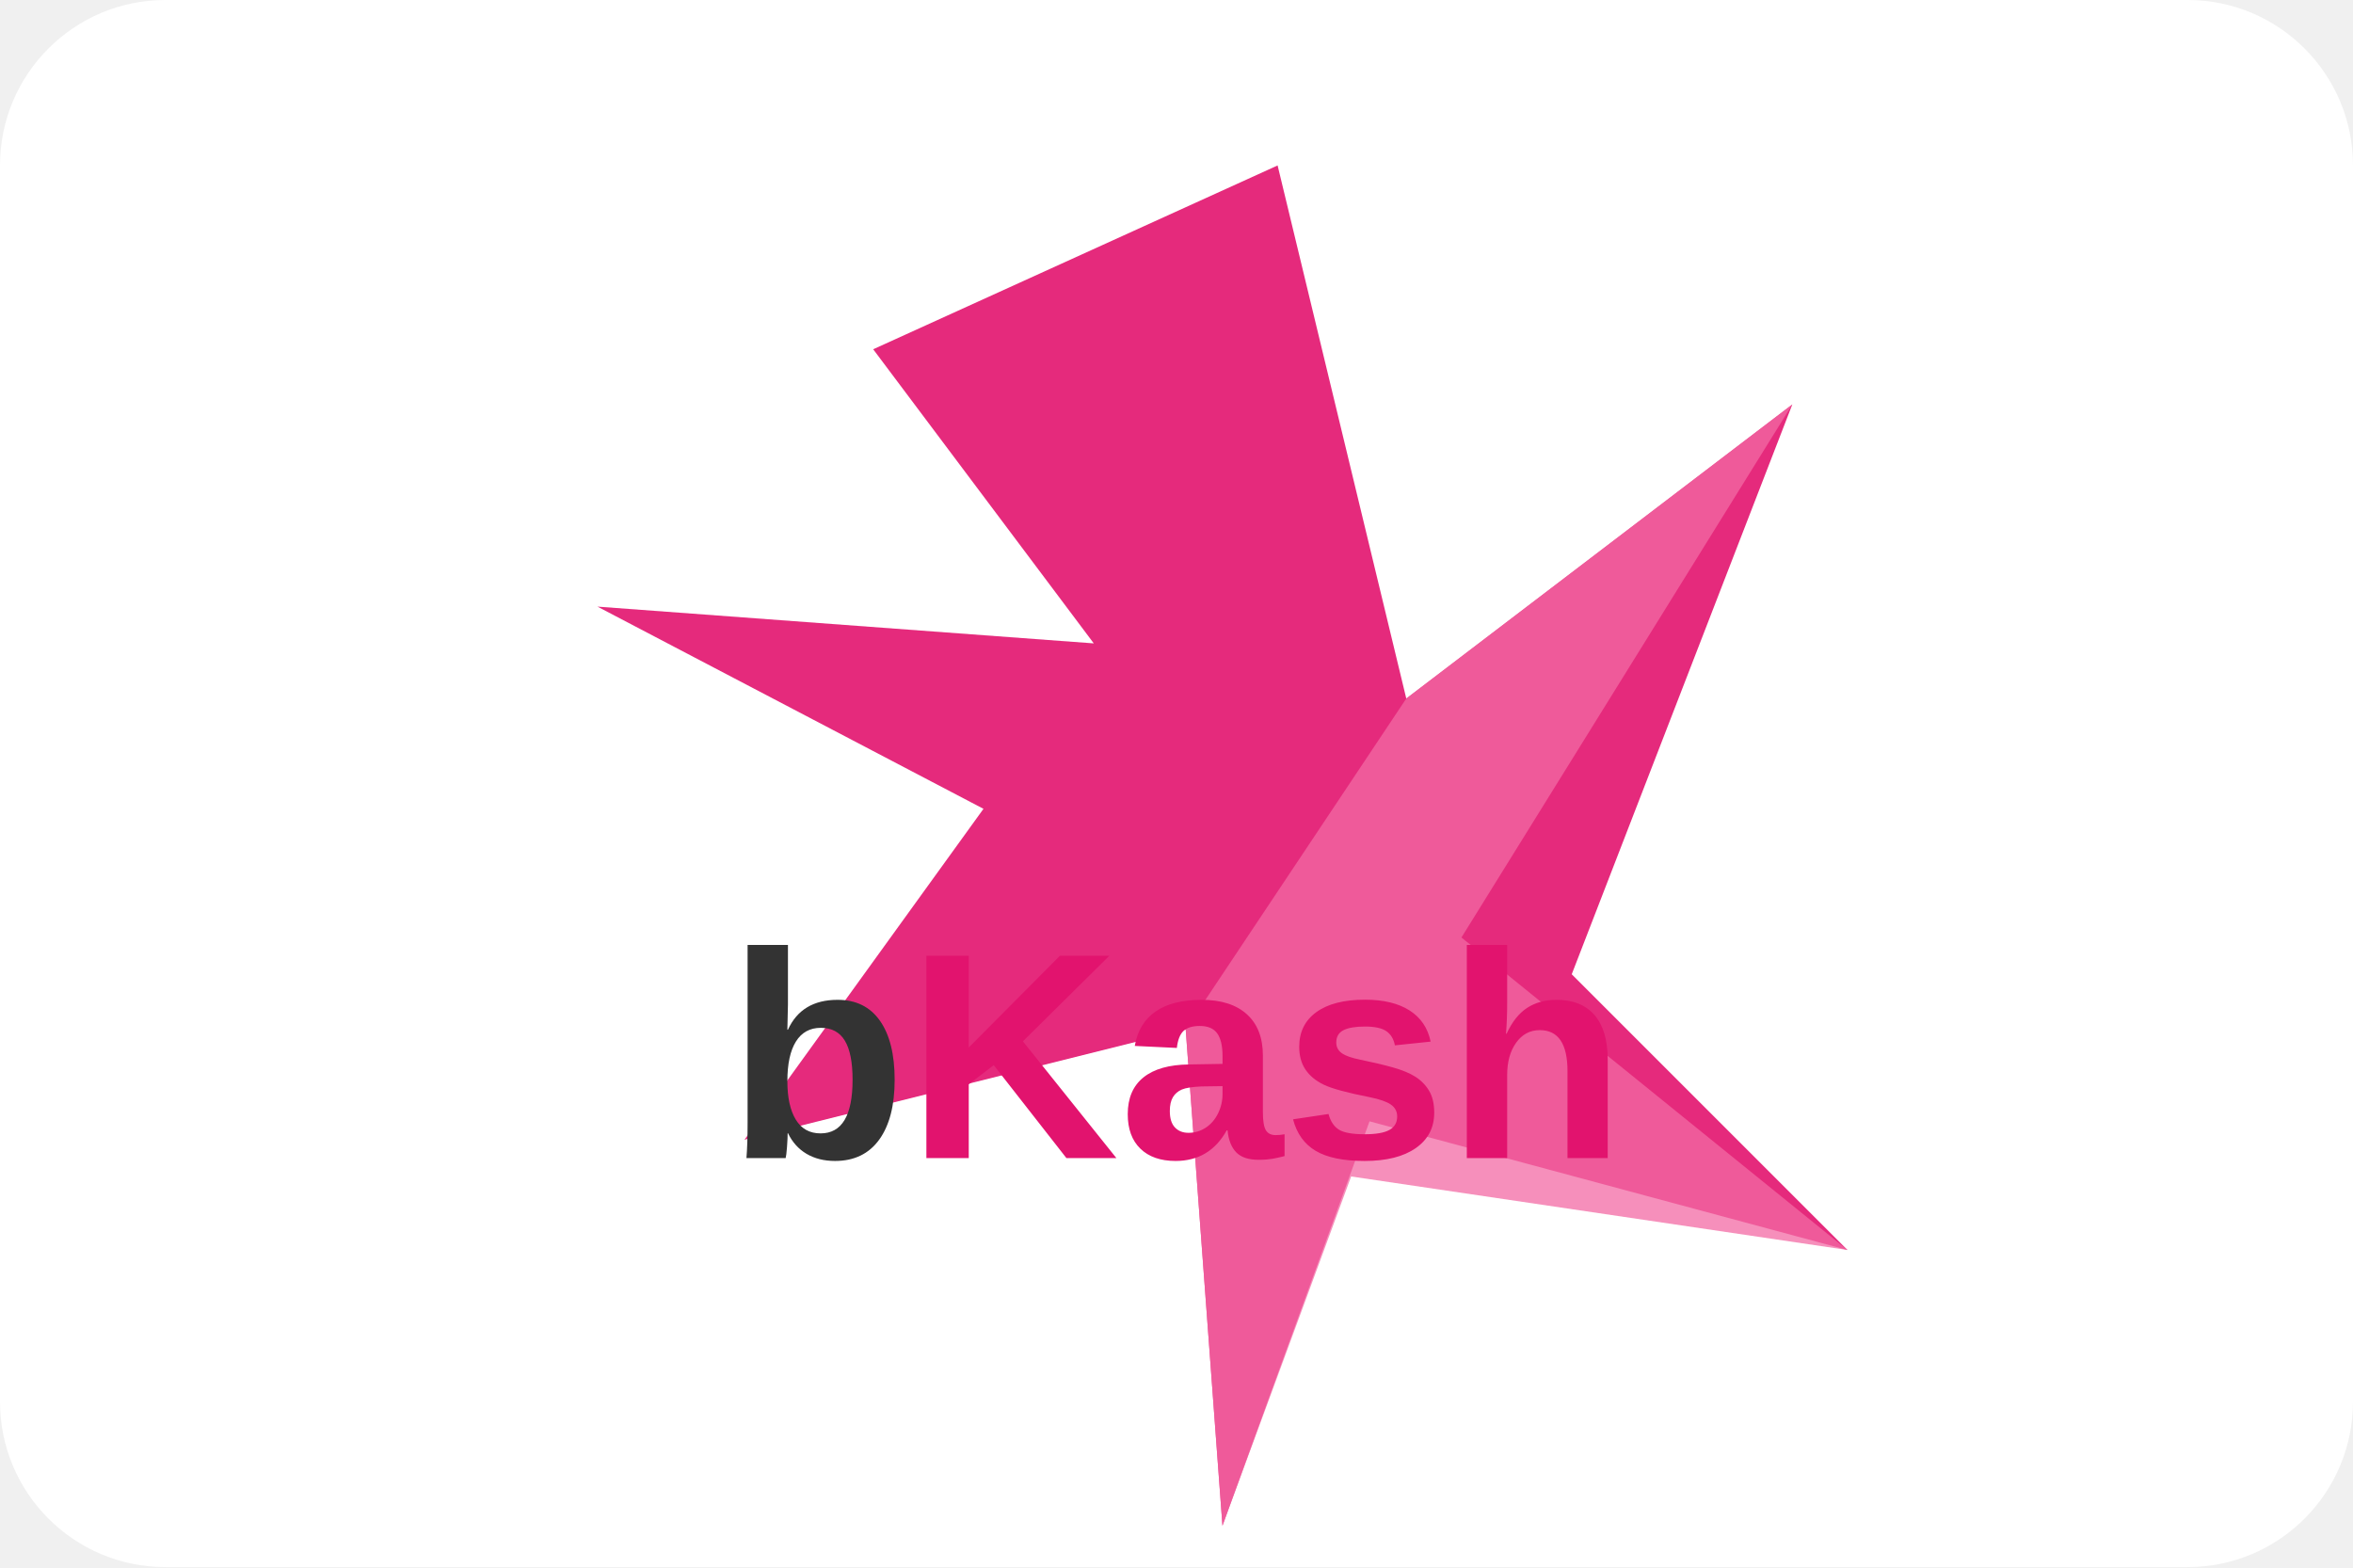
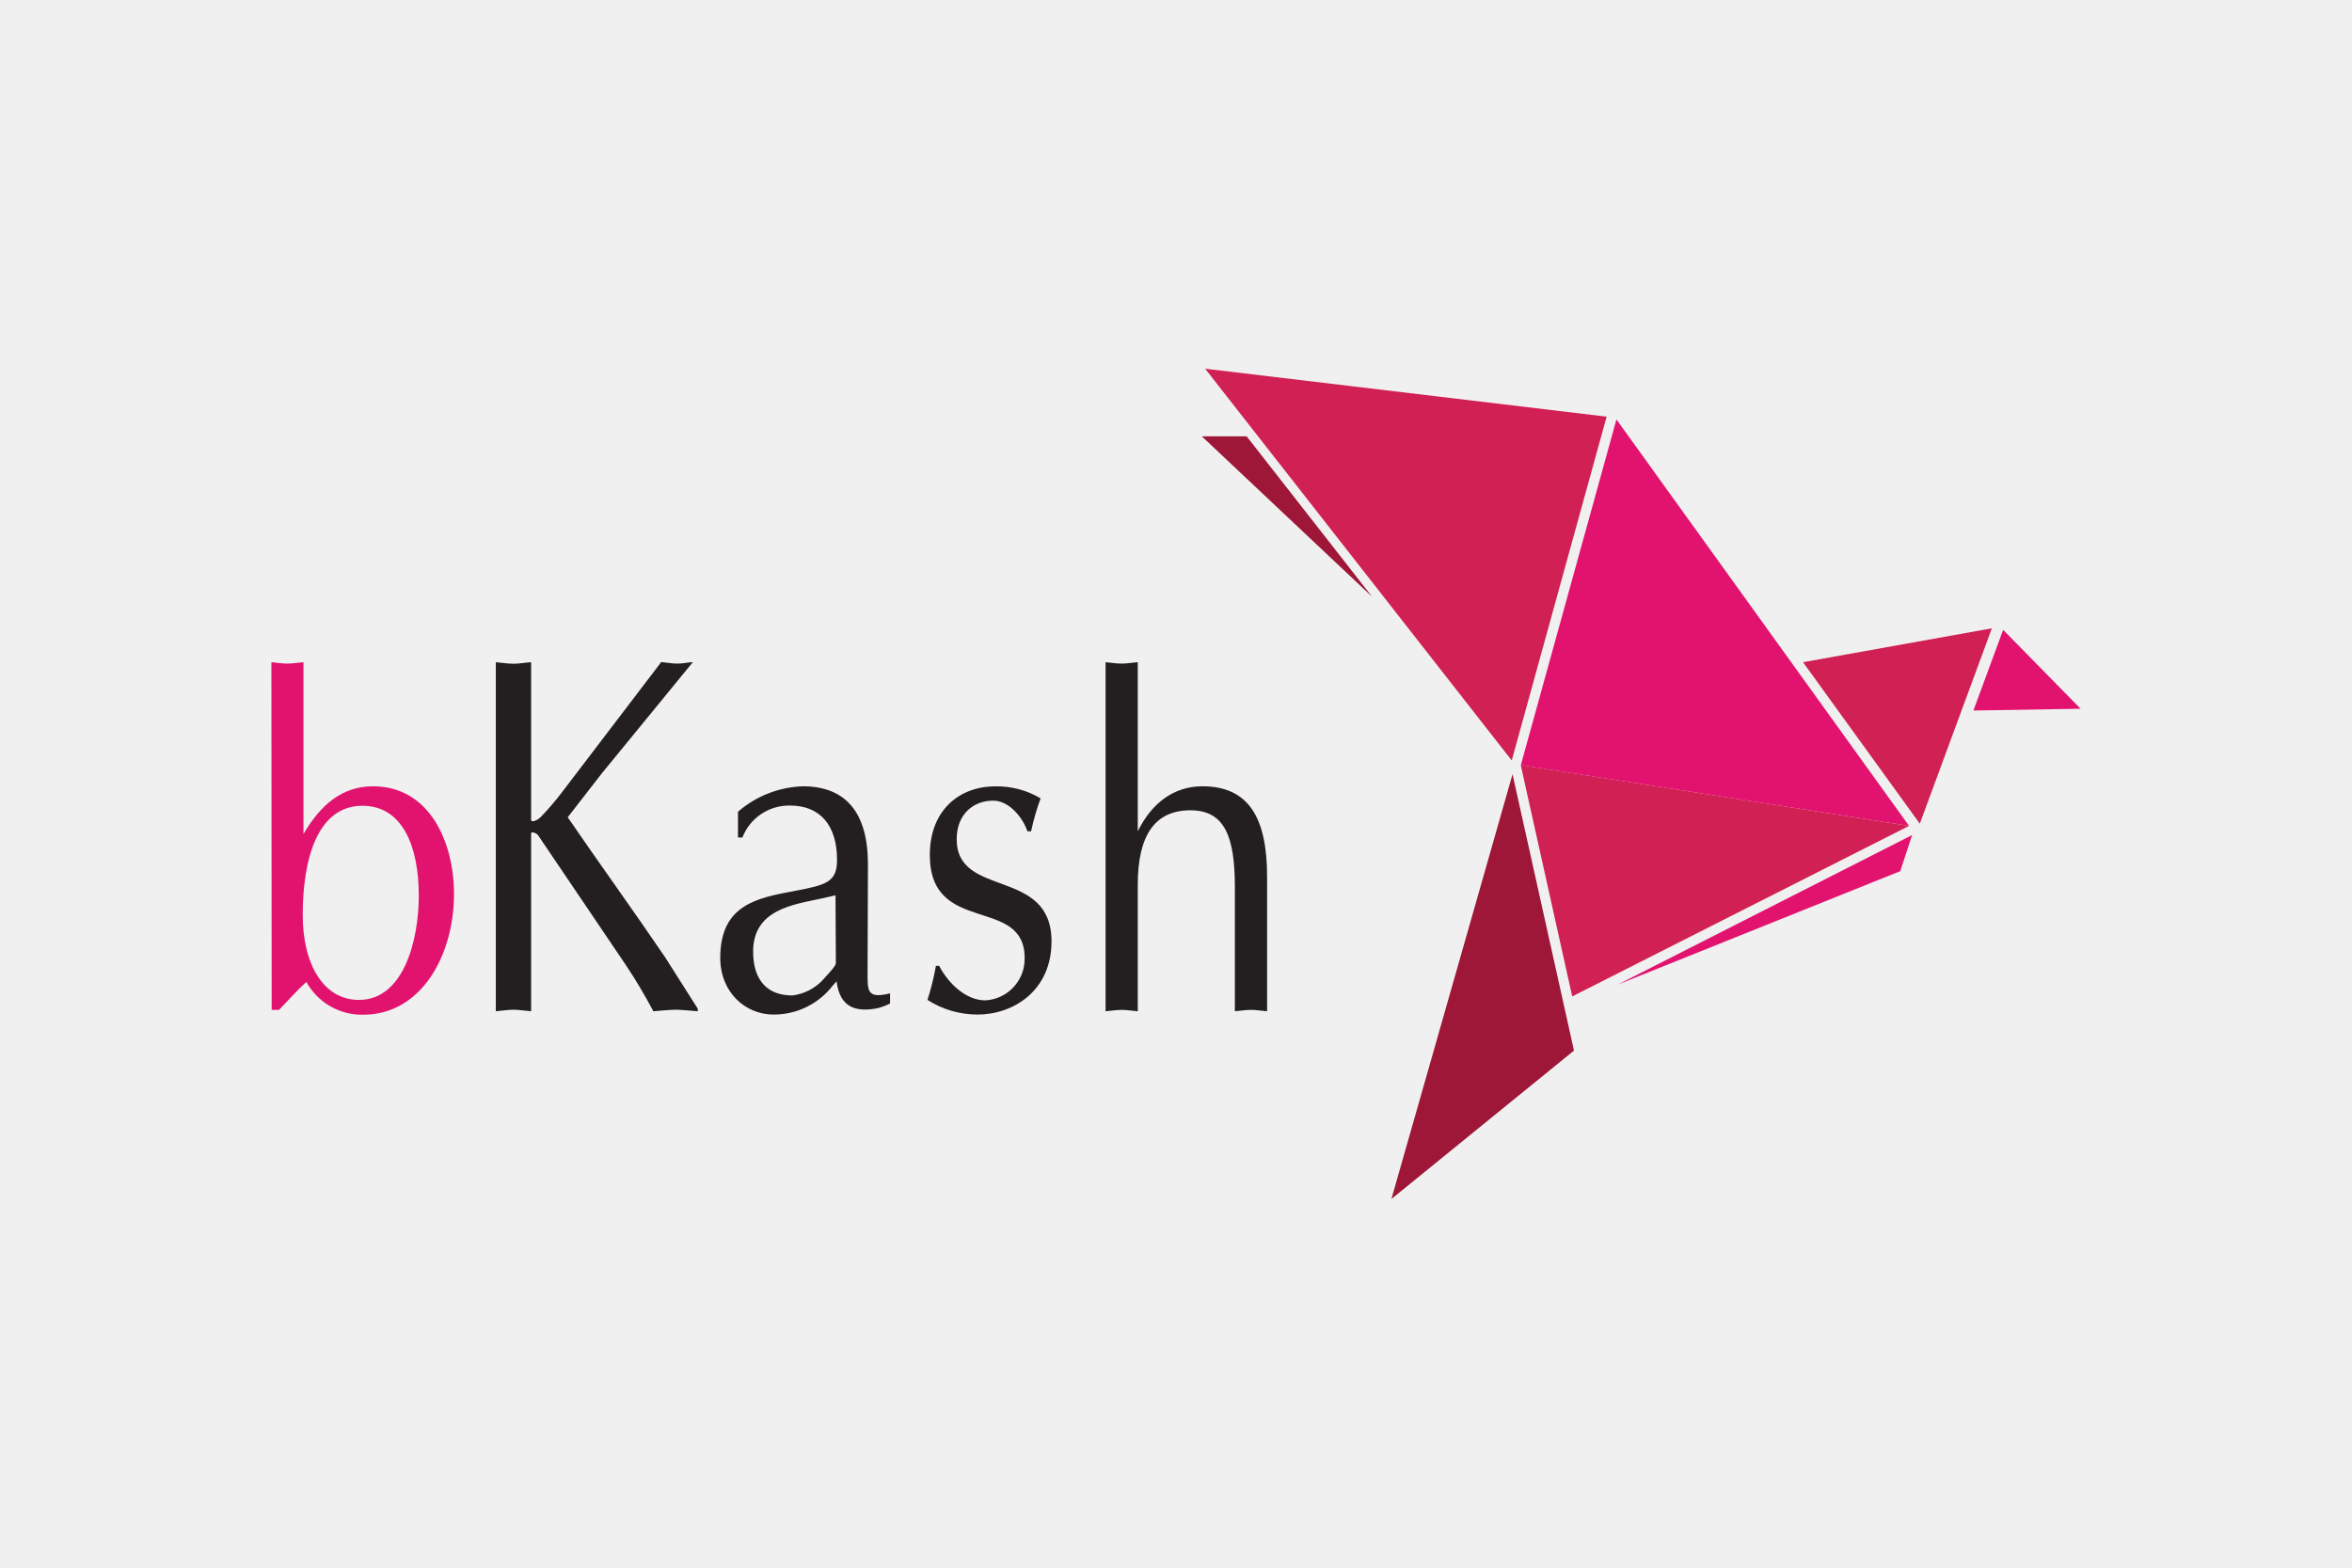
- <svg xmlns="http://www.w3.org/2000/svg" viewBox="0 0 512 341" role="img" aria-labelledby="title desc">
-   <rect width="512" height="341" rx="36" fill="#ffffff" />
-   <g transform="translate(70 36)">
-     <path d="M120 40L208 0L236 116L320 52L272 176L332 236L228 208L196 296L188 188L92 212L144 140L60 96L168 104Z" fill="#e2136e" opacity="0.9" />
-     <path d="M188 188L196 296L224 220L332 236L248 168L320 52L236 116Z" fill="#f36aa4" opacity="0.75" />
+ <svg xmlns="http://www.w3.org/2000/svg" height="800" width="1200" viewBox="-37.062 -28.352 321.204 170.115">
+   <g fill="none">
+     <path fill="#D12053" d="M223.65 62.45l-53.03-8.31 7.03 31.6z" />
+     <path fill="#E2136E" d="M223.65 62.45L183.69 6.93l-13.06 47.22z" />
+     <path fill="#D12053" d="M169.39 53.51L127.52 0l54.83 6.55z" />
+     <path fill="#9E1638" d="M150.32 31.15L127.07 9.24h6.12z" />
+     <path fill="#D12053" d="M234.96 35.46l-9.84 26.69-15.95-22.06z" />
+     <path fill="#E2136E" d="M183.84 84.14l38.61-15.51 1.62-4.93z" />
+     <path fill="#9E1638" d="M152.96 113.41l16.54-58.02 8.39 37.75z" />
+     <path fill="#E2136E" d="M236.5 35.67l-4.06 11.02 14.64-.24zM0 40.09c.71.06 1.43.19 2.19.19s1.38-.13 2.19-.19v23.47c2.31-3.93 5.22-6.52 9.5-6.52 7.74 0 11.06 7.66 11.06 14.7 0 8.43-4.5 16.5-12.39 16.5a8.66 8.66 0 01-7.77-4.47c-1.32 1.16-2.49 2.55-3.74 3.81h-1zm4.28 34.52c0 6.84 2.9 11.61 7.67 11.61 6.19 0 8.18-8.32 8.18-14.22 0-6.85-2.26-12.24-7.62-12.3-6.26-.05-8.23 7.36-8.23 14.92z" />
+     <path fill="#231F20" d="M45.13 55.27l-4.66 6c4.38 6.4 8.92 12.67 13.32 19.15l4.44 7v.35c-1.09-.07-2.08-.21-3-.21-.92 0-2.08.14-3.06.21-1.21-2.24-2.41-4.31-3.78-6.34l-12-17.75c-.27-.28-.92-.5-.92-.21v24.3c-.88-.07-1.65-.21-2.41-.21-.76 0-1.64.14-2.41.21V40.09c.77.06 1.6.21 2.41.21s1.53-.15 2.41-.21v21.52c0 .42.82.14 1.36-.42a37.1 37.1 0 002.92-3.42l13.49-17.7c.71.06 1.42.21 2.19.21s1.36-.15 2.14-.21zM81.42 82.4c0 2.48-.16 3.74 3.07 2.92v1.39a8.87 8.87 0 01-1.65.63c-2.85.57-5.21.06-5.65-3.67l-.49.55a10.17 10.17 0 01-8.12 4c-3.88 0-7.28-3.06-7.28-7.75 0-7.23 5-8.18 10.13-9.13 4.34-.82 5.82-1.2 5.82-4.25 0-4.7-2.3-7.42-6.41-7.42a6.85 6.85 0 00-6.52 4.37h-.6v-3.52a14.2 14.2 0 018.87-3.48c5.75 0 8.88 3.48 8.88 10.65zm-4.38-10.47l-1.93.44c-3.73.82-9.32 1.45-9.32 7.24 0 4 2 6 5.36 6a6.83 6.83 0 004.44-2.44c.4-.46 1.5-1.54 1.5-2zm14.15 9.63c1.3 2.49 3.72 4.72 6.3 4.72a5.67 5.67 0 005.38-5.78c0-8.56-12.95-3-12.95-14.08 0-6.08 4-9.37 8.93-9.37 2.18-.048 4.33.52 6.2 1.64a32.791 32.791 0 00-1.3 4.5h-.5c-.72-2.09-2.63-4.19-4.66-4.19-2.74 0-5 1.85-5 5.28 0 8.11 12.95 3.79 12.95 13.94 0 6.79-5.26 10-10.1 10a12.73 12.73 0 01-6.84-2 34.42 34.42 0 001.15-4.65zm22.73-41.47c.73.06 1.44.19 2.2.19.76 0 1.38-.13 2.2-.19v23.09c1.92-3.87 4.93-6.14 8.83-6.14 6.36 0 8.83 4.36 8.83 12.36v18.37c-.83-.07-1.47-.19-2.2-.19-.73 0-1.48.13-2.2.19V70.85c0-7-1.41-10.53-6.08-10.53-4.94 0-7.18 3.56-7.18 10.15v17.3c-.82-.07-1.47-.19-2.2-.19-.73 0-1.46.13-2.2.19z" />
  </g>
-   <text x="256" y="252" text-anchor="middle" font-family="'Helvetica Neue', Arial, sans-serif" font-size="64" font-weight="600" fill="#333333">
-     b<tspan fill="#e2136e">Kash</tspan>
-   </text>
</svg>
